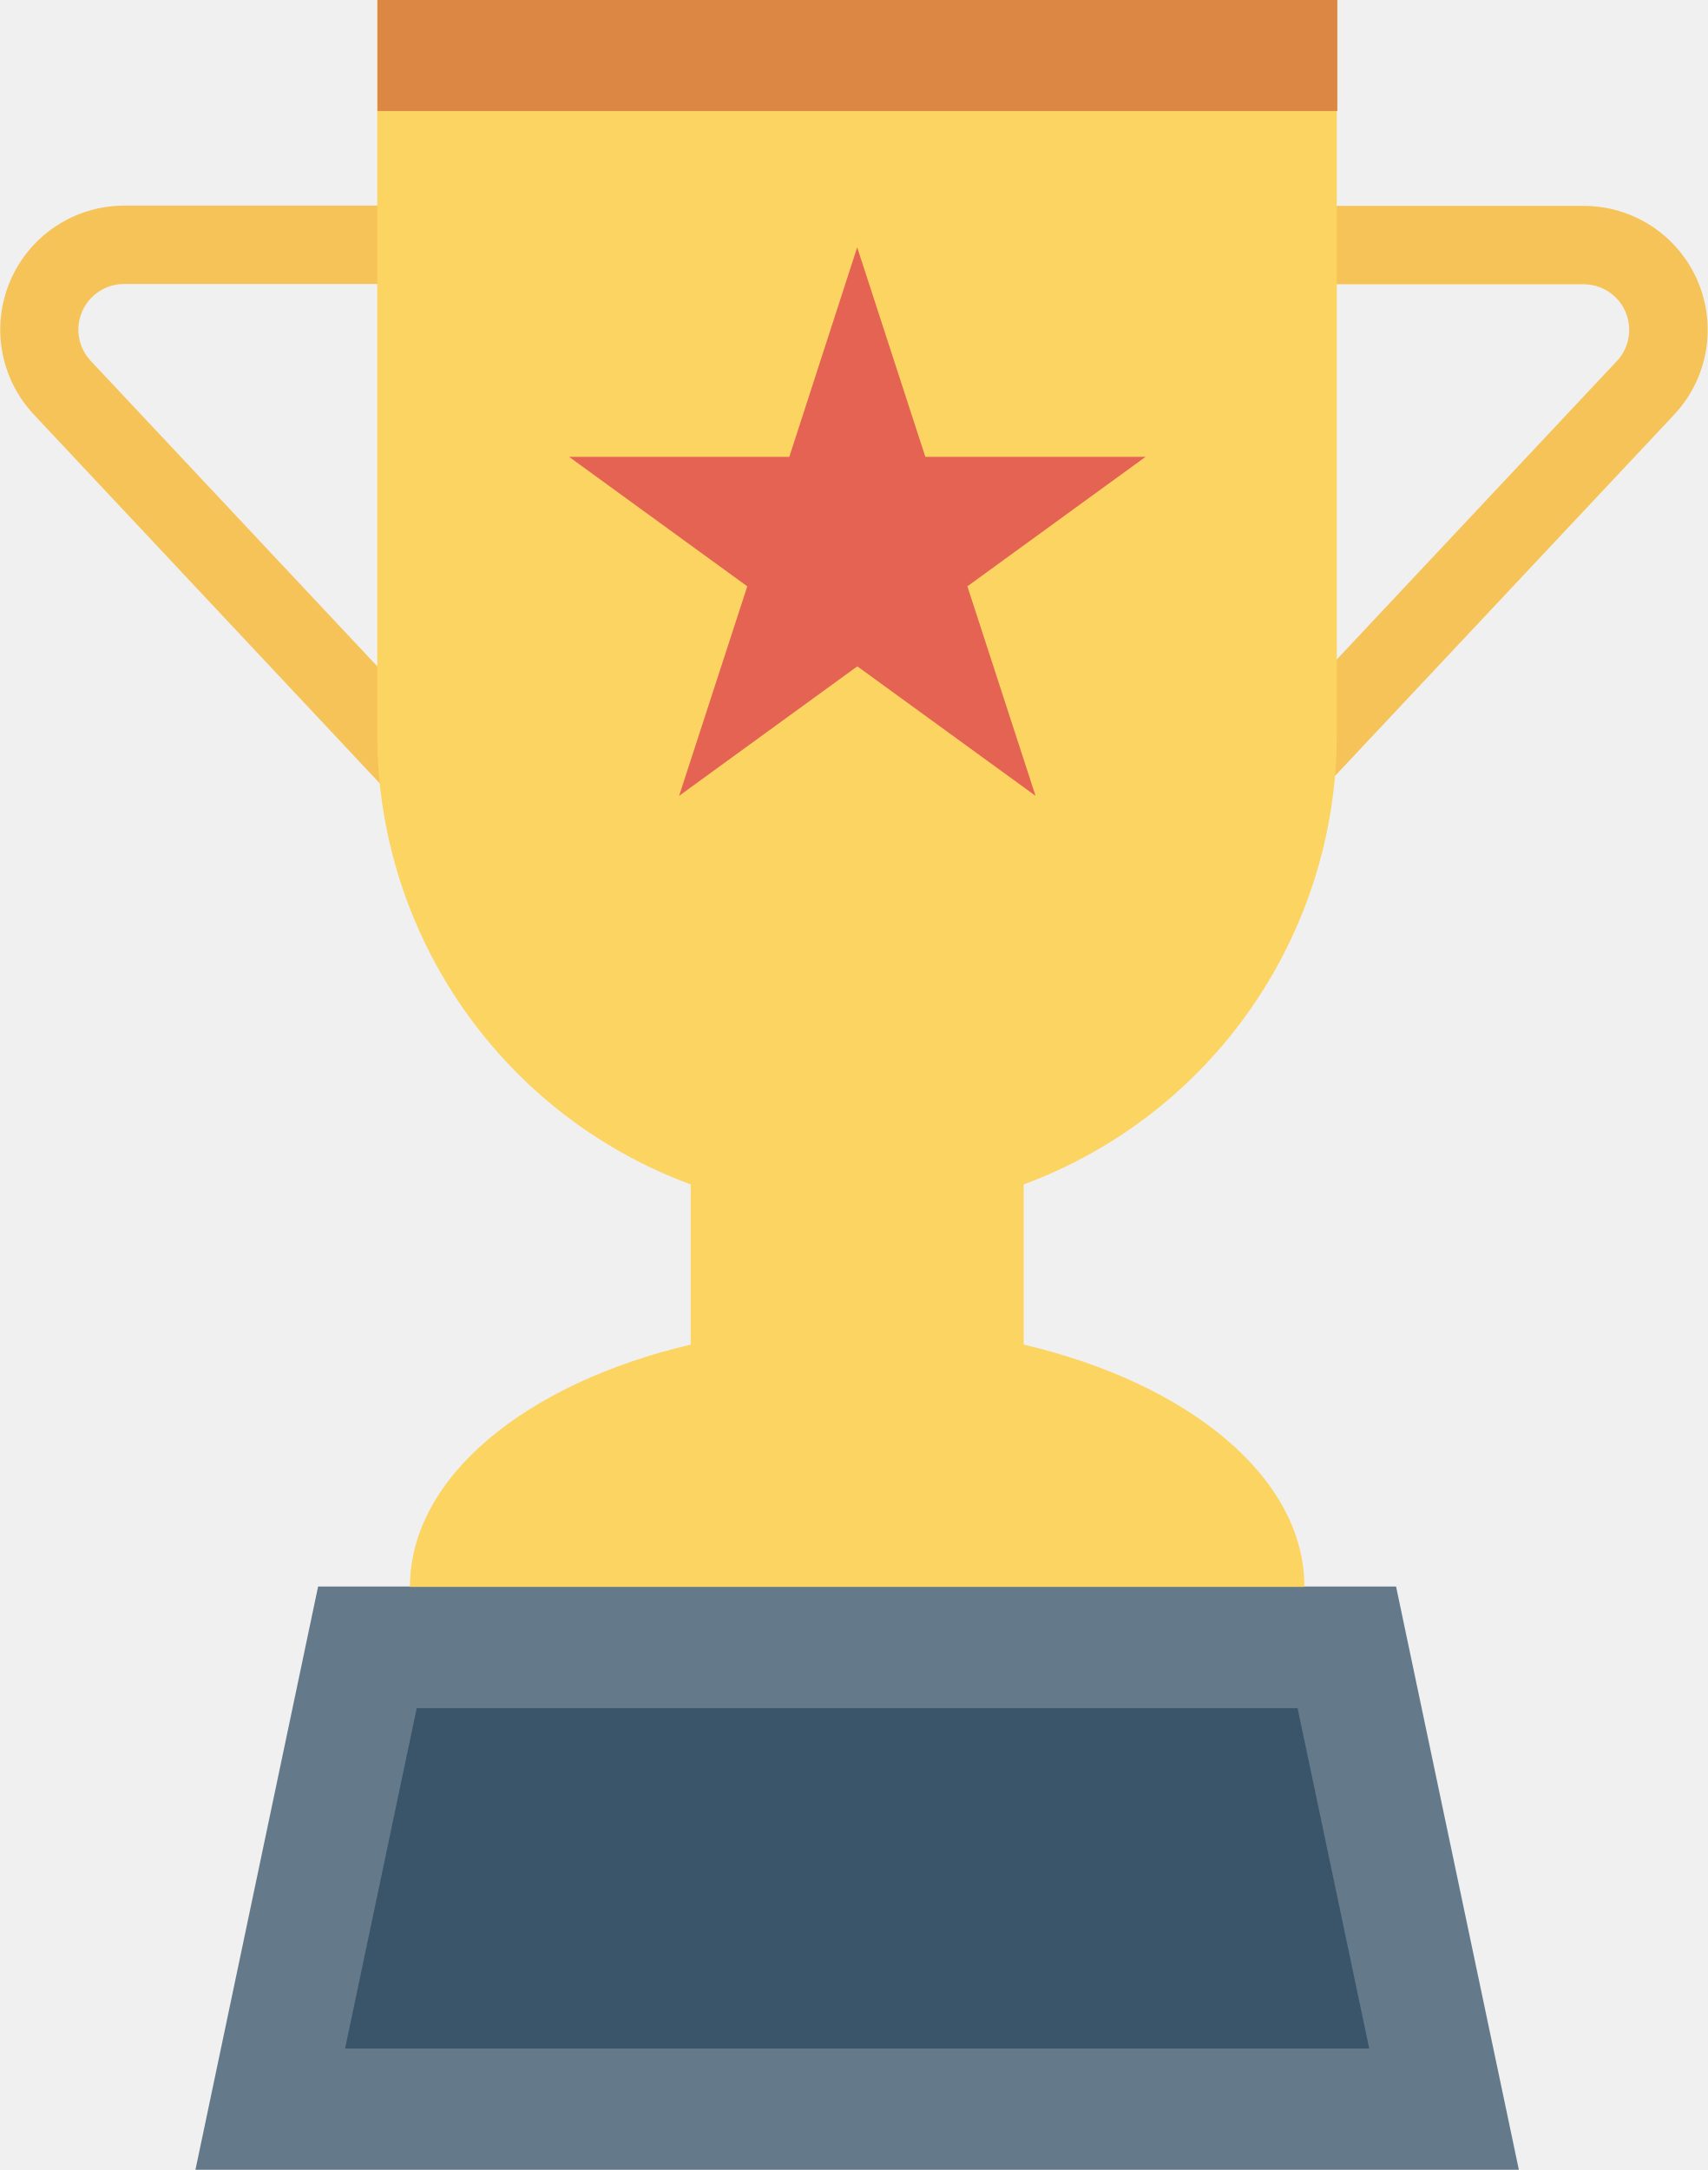
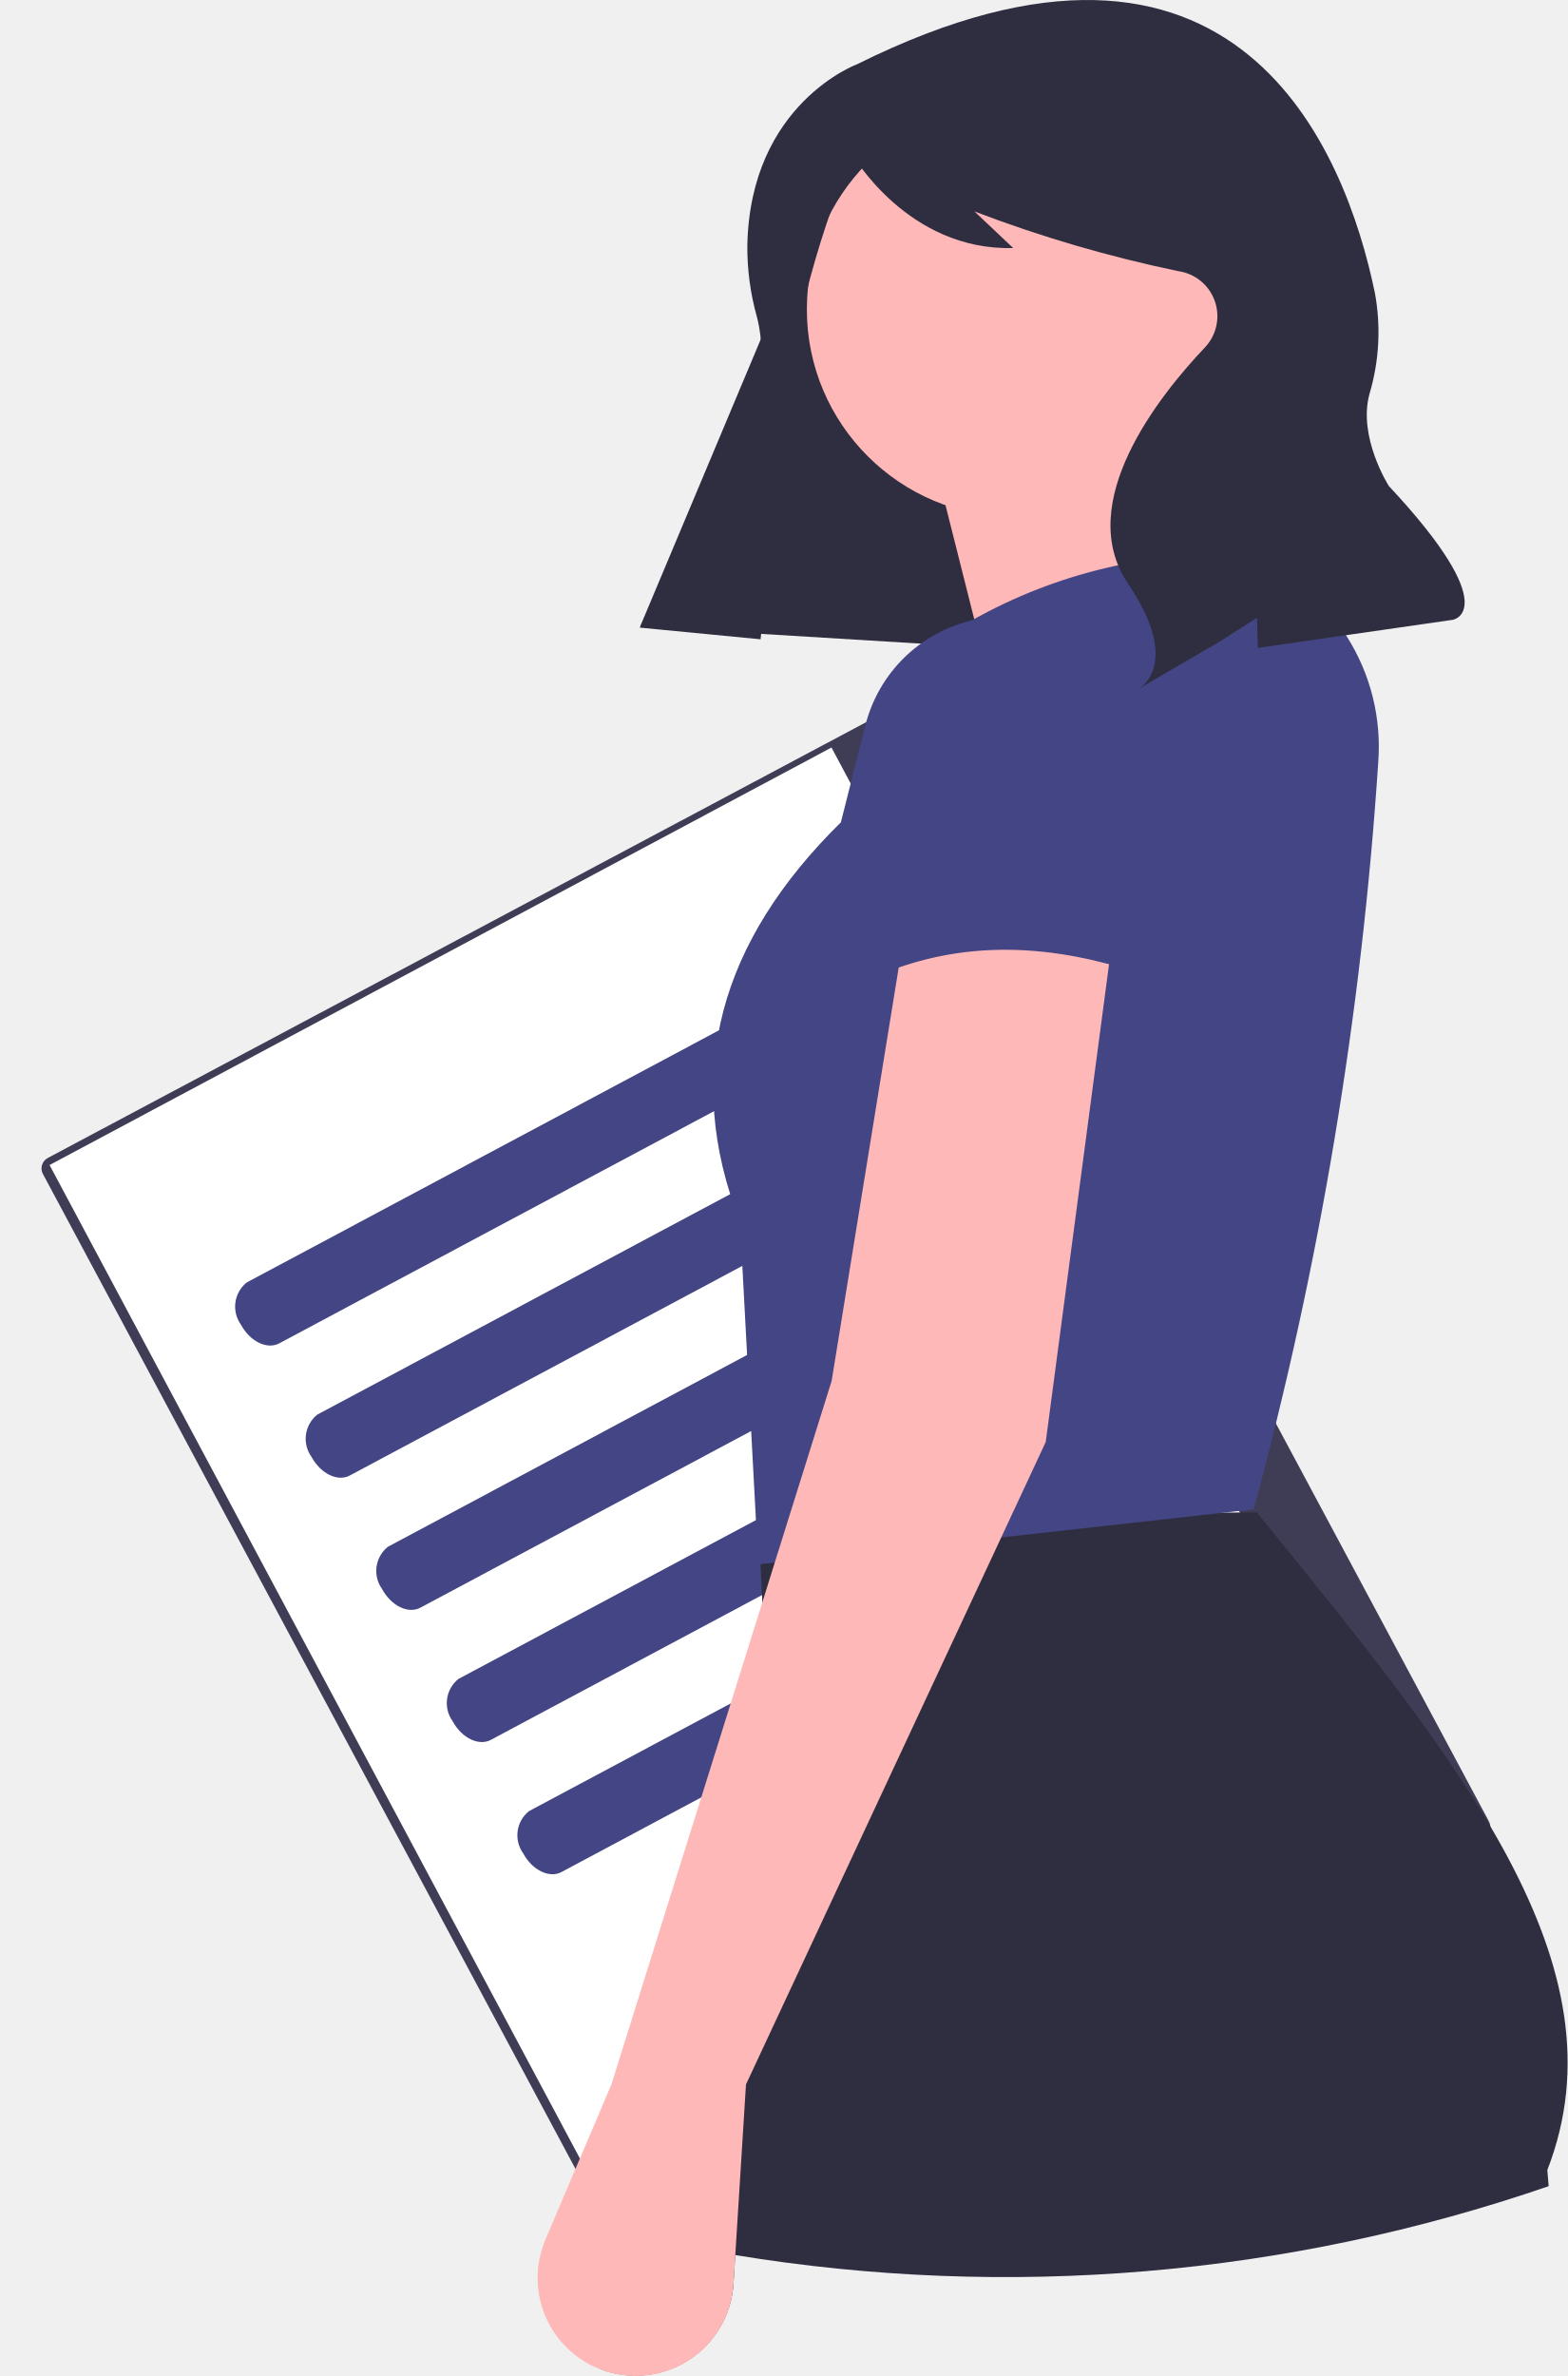
- <svg xmlns="http://www.w3.org/2000/svg" id="prefix__award" width="25.061" height="31.84" viewBox="0 0 25.061 31.84">
+ <svg xmlns="http://www.w3.org/2000/svg" width="69.324" height="105.061" viewBox="0 0 69.324 105.061">
  <defs>
    <style>
-             .prefix__cls-1{fill:#f6c358}
+             .prefix__cls-3{fill:#444584}.prefix__cls-4{fill:#2f2e41}.prefix__cls-5{fill:#ffb8b8}
        </style>
  </defs>
-   <g id="prefix__Group_16" data-name="Group 16" transform="translate(0 3.018)">
-     <path id="prefix__Path_36" d="M263.874 123.807l-.839-.787 5.651-6.02a.669.669 0 0 0-.488-1.128h-4.743v-1.15h4.745a1.819 1.819 0 0 1 1.327 3.064z" class="prefix__cls-1" data-name="Path 36" transform="translate(-244.96 -114.719)" />
-     <path id="prefix__Path_37" d="M123.852 123.807l-5.651-6.024a1.82 1.82 0 0 1 1.327-3.065h4.743v1.15h-4.743a.67.67 0 0 0-.488 1.132l5.651 6.023z" class="prefix__cls-1" data-name="Path 37" transform="translate(-117.705 -114.719)" />
+   <g id="prefix__Group_393" data-name="Group 393">
+     <path id="prefix__Path_2725" d="M507.225 405.392a.521.521 0 0 0-.215.706l26.112 48.775a.524.524 0 0 0 .708.215l36.912-19.654a.521.521 0 0 0 .215-.706l-26.112-48.776a.524.524 0 0 0-.708-.214z" data-name="Path 2725" transform="translate(-505.113 -354.189)" style="fill:#3f3d56" />
+     <path id="prefix__Path_2726" d="M515.506 418.606l25.222 47.241 34.578-18.461-25.222-47.241zm-2.191 1.17h-.005z" data-name="Path 2726" transform="translate(-513.314 -367.091)" style="fill:#fff" />
+     <path id="prefix__Path_2727" d="M552.321 450.866a1.369 1.369 0 0 0-.255 1.866c.4.742 1.156 1.113 1.693.826l25.325-13.521a1.369 1.369 0 0 0 .255-1.866c-.4-.742-1.156-1.113-1.693-.826z" class="prefix__cls-3" data-name="Path 2727" transform="translate(-541.411 -394.158)" />
+     <path id="prefix__Path_2728" d="M563.855 472.47a1.369 1.369 0 0 0-.255 1.866c.4.742 1.156 1.113 1.692.826l25.325-13.521a1.369 1.369 0 0 0 .255-1.866c-.4-.742-1.155-1.113-1.692-.826z" class="prefix__cls-3" data-name="Path 2728" transform="translate(-549.825 -409.918)" />
+     <path id="prefix__Path_2729" d="M575.39 494.075a1.369 1.369 0 0 0-.255 1.866c.4.742 1.155 1.113 1.693.826l25.325-13.521a1.369 1.369 0 0 0 .255-1.866c-.4-.742-1.155-1.113-1.693-.826z" class="prefix__cls-3" data-name="Path 2729" transform="translate(-558.239 -425.679)" />
+     <path id="prefix__Path_2730" d="M586.924 515.679a1.369 1.369 0 0 0-.256 1.866c.4.742 1.156 1.113 1.693.826l25.325-13.521a1.37 1.37 0 0 0 .255-1.866c-.4-.742-1.156-1.113-1.693-.826z" class="prefix__cls-3" data-name="Path 2730" transform="translate(-566.653 -441.439)" />
+     <path id="prefix__Path_2731" d="M598.459 537.284a1.369 1.369 0 0 0-.255 1.866c.4.742 1.155 1.113 1.693.826l25.325-13.521a1.369 1.369 0 0 0 .255-1.866c-.4-.742-1.156-1.113-1.692-.826z" class="prefix__cls-3" data-name="Path 2731" transform="translate(-575.068 -457.199)" />
+     <path id="prefix__Path_2732" d="M397.312 212.821l22.948 1.4 6.427-19.165-20.128-4.256z" class="prefix__cls-4" data-name="Path 2732" transform="translate(-369.003 -185.118)" />
+     <circle id="prefix__Ellipse_562" cx="9.178" cy="9.178" r="9.178" class="prefix__cls-5" data-name="Ellipse 562" transform="translate(35.681 4.501)" />
+     <path id="prefix__Path_2733" d="M462.914 250.567L448.035 253l-3.922-15.554 10.415-.947z" class="prefix__cls-5" data-name="Path 2733" transform="translate(-403.144 -218.453)" />
+     <path id="prefix__Path_2734" d="M653.318 554.251l.059.714a73.783 73.783 0 0 1-35.97 3.046l-.078 1.269a4.342 4.342 0 0 1-5.894 3.771l2.565-5.684 3.243-7.193 2.126-4.715-.765-16.312-.081-1.688-.1-2.153 1.385-.008 9.847-.06 9.384-.059 1.431-.008c8.972 11.037 16.375 20.007 12.848 29.08z" class="prefix__cls-4" data-name="Path 2734" transform="translate(-584.892 -458.297)" />
+     <path id="prefix__Path_2735" d="M653.807 410.835L631.9 413.27l-.811-15.149c-2.572-6.558-.874-12.412 4.463-17.665l1.085-4.295a6.358 6.358 0 0 1 4.7-4.629 22.637 22.637 0 0 1 12.208-2.9 9.11 9.11 0 0 1 5.768 9.194 168.754 168.754 0 0 1-5.506 33.009z" class="prefix__cls-3" data-name="Path 2735" transform="translate(-598.366 -344.096)" />
+     <path id="prefix__Path_2736" d="M626.642 429.942l-.176 1.328-2.8 21.124-1.483 3.179-.484 1.039-11.288 24.188-.473 7.547-.078 1.269a4.336 4.336 0 1 1-8.313-1.969l.451-1.063 2.462-5.784 6.674-21.316.549-1.758.655-2.091 1.861-5.943 2.965-18.276.281-1.742z" class="prefix__cls-5" data-name="Path 2736" transform="translate(-577.422 -388.631)" />
+     <path id="prefix__Path_2737" d="M668.438 393.89c-4.251-1.528-8.33-1.69-12.173 0l1.254-10.873a5.186 5.186 0 0 1 4.911-5.355 5.187 5.187 0 0 1 5.452 4.924z" class="prefix__cls-3" data-name="Path 2737" transform="translate(-617.595 -350.686)" />
+     <path id="prefix__Path_2738" d="M627.527 280.792s-4.746 1.732-4.867 8.028a11.38 11.38 0 0 0 .42 3.135c.308 1.157.555 3.668-1.515 7.015a64.86 64.86 0 0 0-3.661 6.739l5.343.516.884-8.858a43.974 43.974 0 0 1 3.141-12.489l.035-.083s2.452 4.261 7.11 4.129l-1.711-1.617a58.778 58.778 0 0 0 9.009 2.639 2.01 2.01 0 0 1 1.21 3.342l-.057.061c-1.941 2.053-5.8 6.824-3.37 10.42s.464 4.65.464 4.65l3.6-2.1 1.636-1.045.038 1.331 8.625-1.242s2.32-.4-2.831-5.915c0 0-1.38-2.16-.857-4.071a9.564 9.564 0 0 0 .237-4.48c-1.29-6.208-6.027-18.488-22.883-10.105z" class="prefix__cls-4" data-name="Path 2738" transform="translate(-589.612 -277.957)" />
  </g>
-   <path id="prefix__Path_38" d="M160.186 286.2h-19.421l1.8-8.558h15.819z" data-name="Path 38" transform="translate(-137.897 -254.363)" style="fill:#64798a" />
-   <path id="prefix__Path_39" d="M158.422 296.966l1.051-4.994H172.4l1.051 4.994z" data-name="Path 39" transform="translate(-153.358 -266.908)" style="fill:#3a556a" />
-   <path id="prefix__Path_40" d="M176.3 101.232V90.453h-14.081v10.779a7.038 7.038 0 0 0 4.6 6.6v2.35c-2.414.566-4.12 1.943-4.12 3.555h13.126c0-1.612-1.706-2.989-4.12-3.555v-2.35a7.038 7.038 0 0 0 4.595-6.6z" data-name="Path 40" transform="translate(-156.683 -90.453)" style="fill:#fcd462" />
-   <path id="prefix__Rectangle_6" d="M0 0H14.086V1.629H0z" data-name="Rectangle 6" transform="translate(5.539)" style="fill:#dc8744" />
-   <path id="prefix__Path_41" d="M189.054 119.633l1 3.074h3.232l-2.615 1.9 1 3.074-2.615-1.9-2.615 1.9 1-3.074-2.615-1.9h3.232z" data-name="Path 41" transform="translate(-176.475 -116.004)" style="fill:#e56353" />
</svg>
